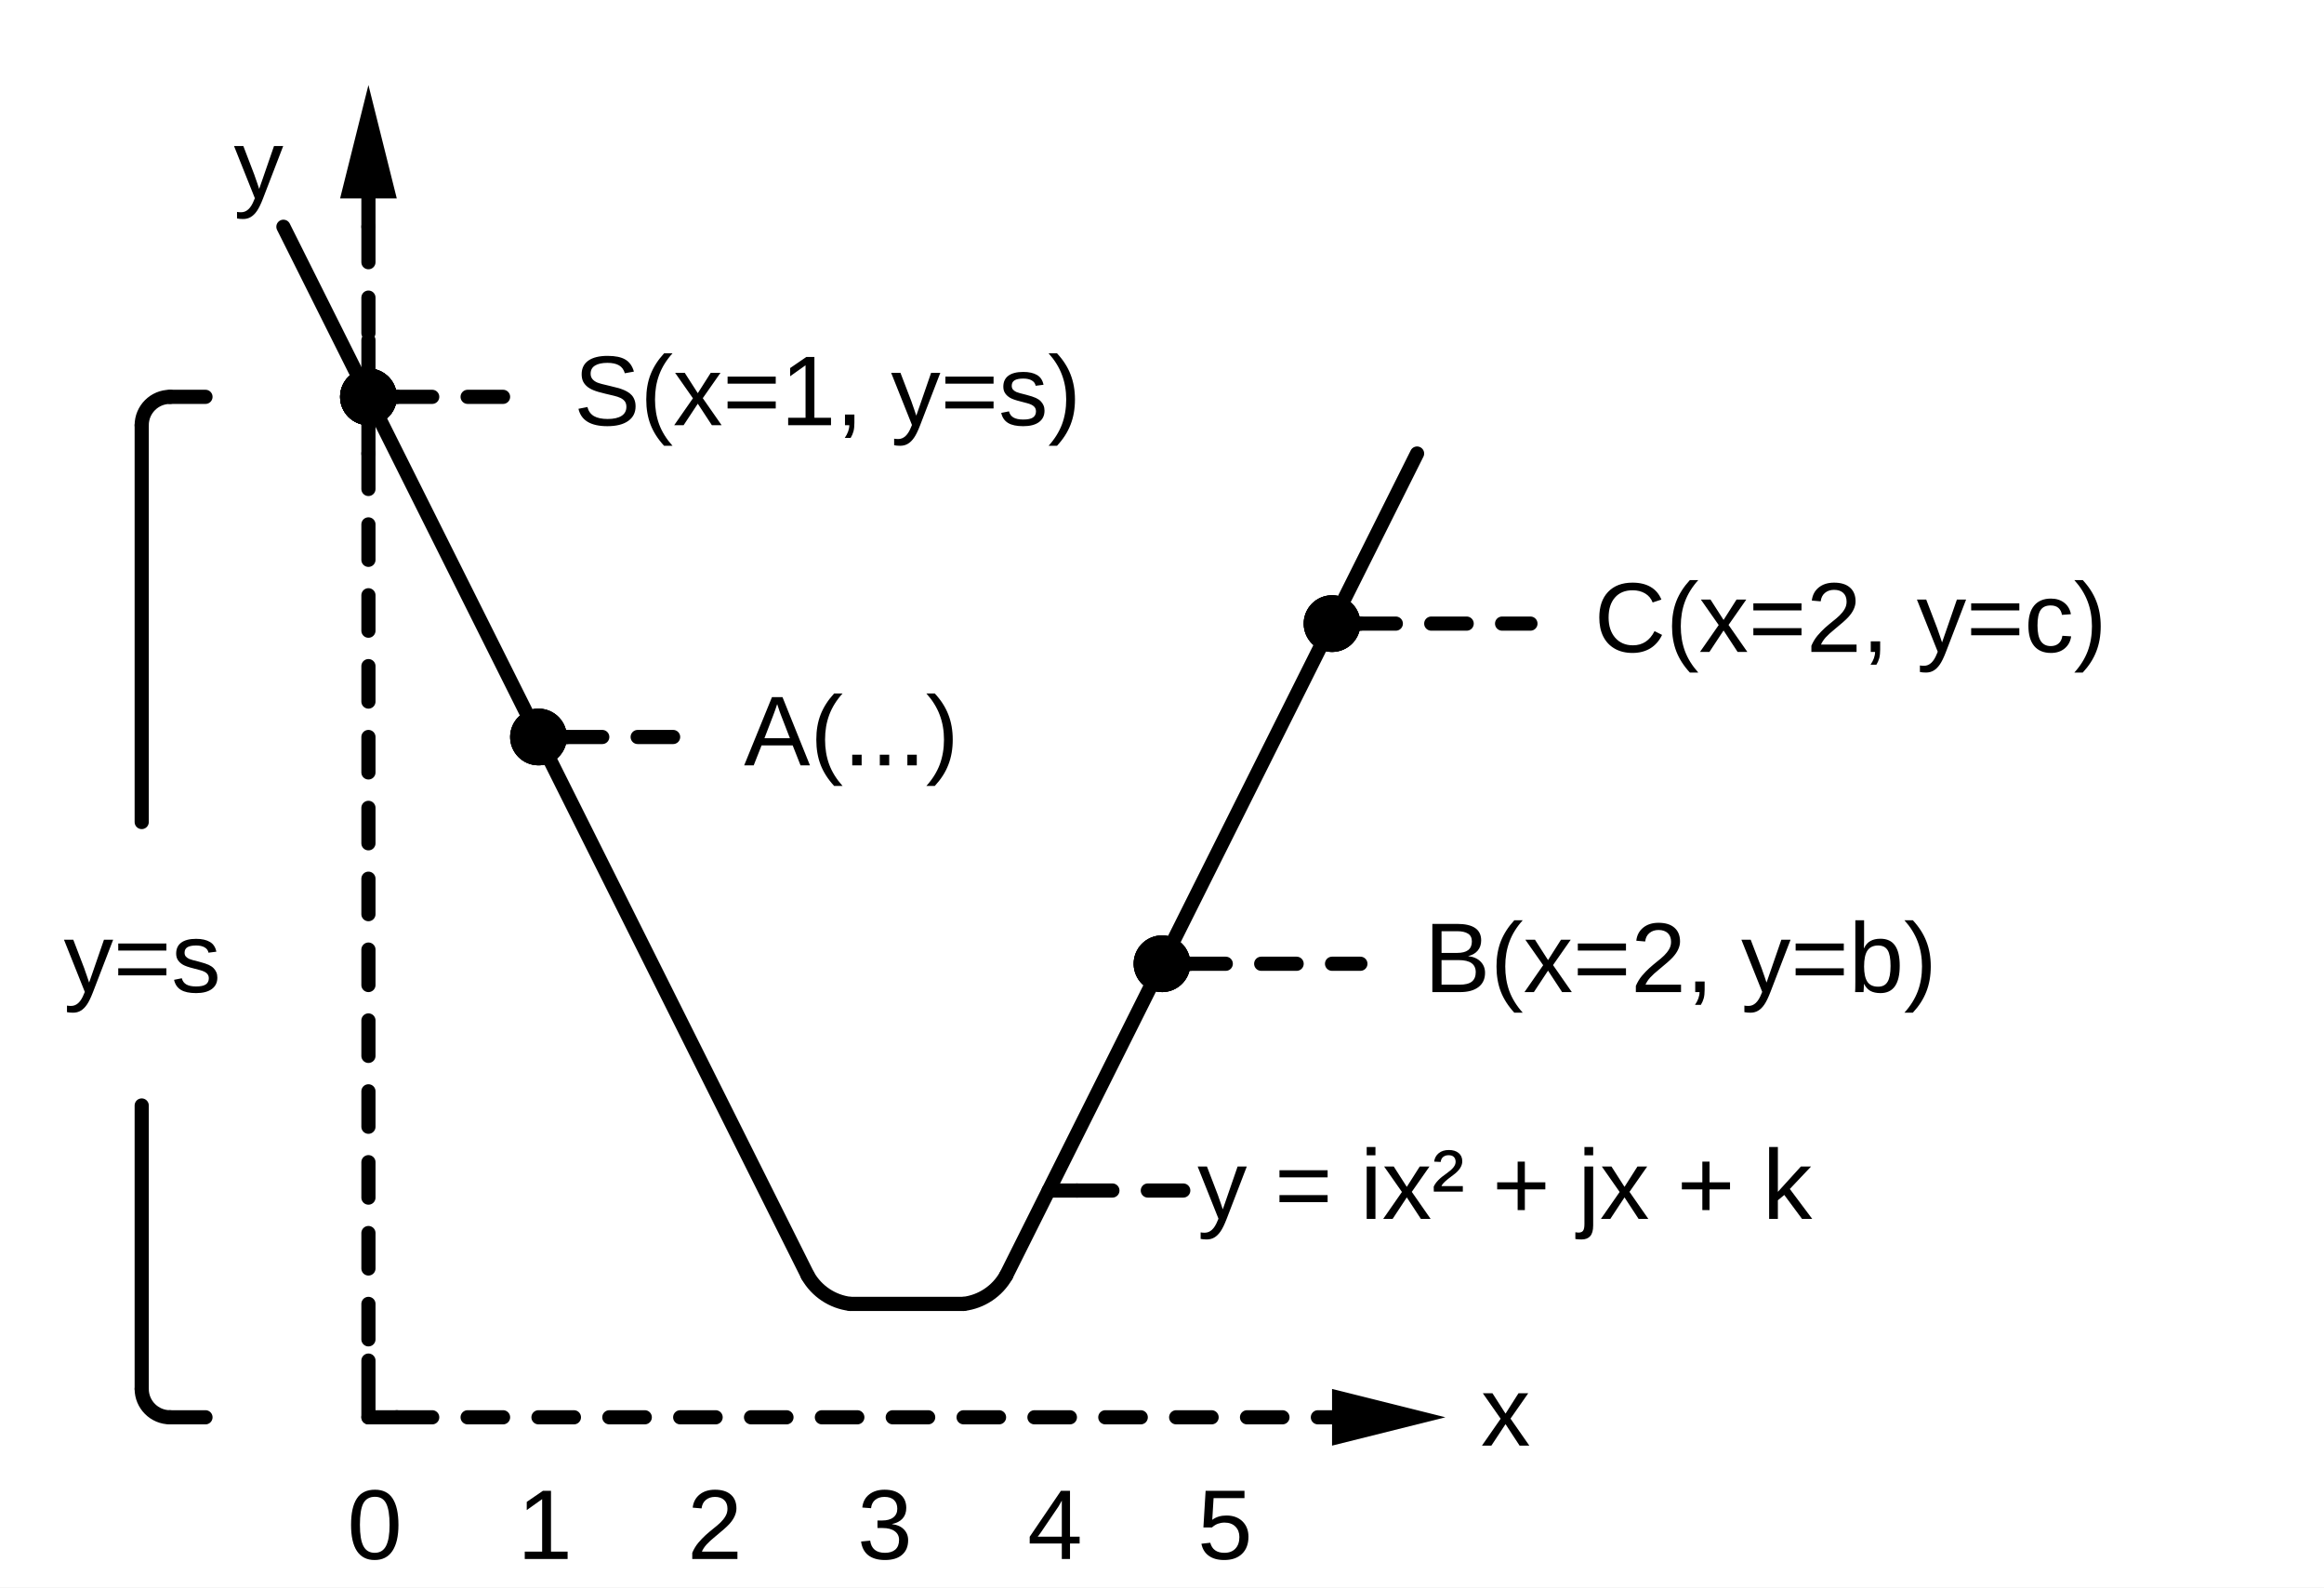
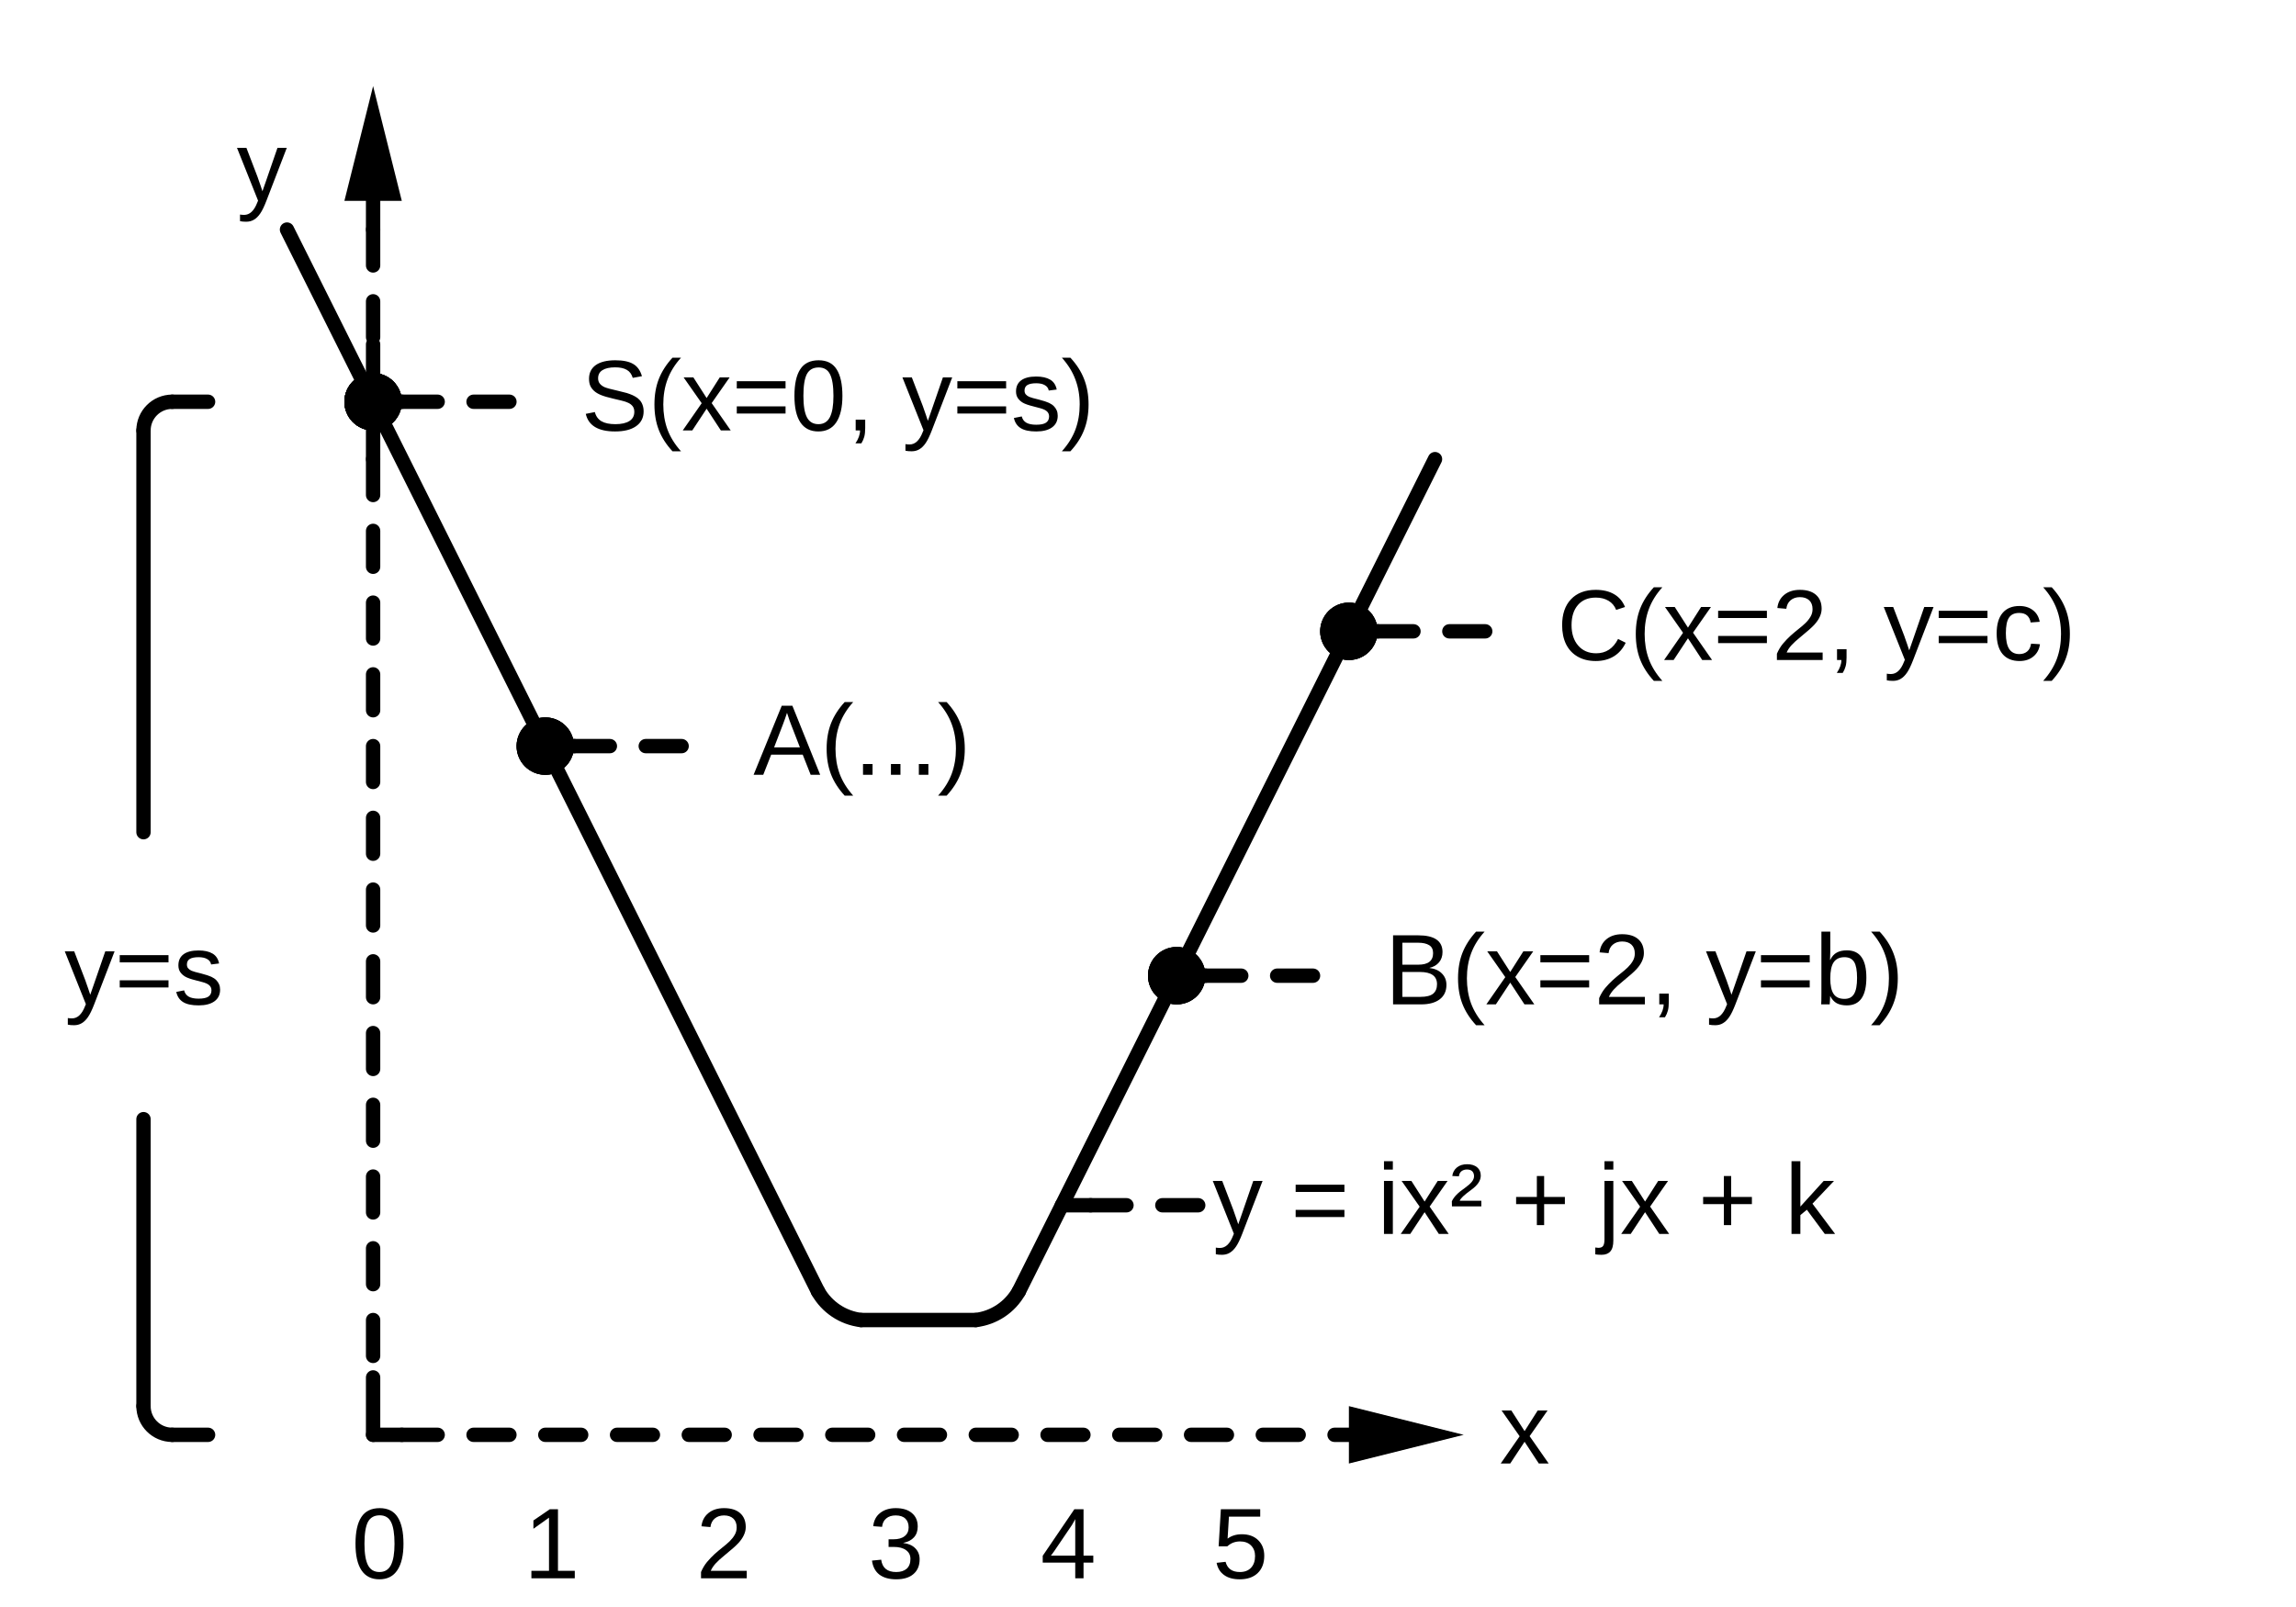
- <svg xmlns="http://www.w3.org/2000/svg" class="bob" font-family="arial" font-size="14" height="224" width="328">
+ <svg xmlns="http://www.w3.org/2000/svg" class="bob" font-family="arial" font-size="14" height="224" width="320">
  <defs>
    <marker id="triangle" markerHeight="8" markerWidth="8" orient="auto" refX="4" refY="2" viewBox="0 0 8 4">
      <polygon class="fg_fill" points="0,0 0,4 8,2 0,0" />
    </marker>
    <marker id="clear_triangle" markerHeight="10" markerWidth="10" orient="auto" refX="1" refY="7" viewBox="0 0 20 14">
      <polygon class="bg_fill fg_stroke" points="2,2 2,12 18,7 2,2" />
    </marker>
    <marker id="circle" markerHeight="5" markerWidth="5" orient="auto" refX="10" refY="10" viewBox="0 0 20 20">
      <circle class="fg_fill" cx="10" cy="10" r="8" />
    </marker>
    <marker id="square" markerHeight="5" markerWidth="5" orient="auto" refX="10" refY="10" viewBox="0 0 20 20">
      <rect class="fg_fill" height="20" width="20" x="0" y="0" />
    </marker>
    <marker id="open_circle" markerHeight="10" markerWidth="10" orient="auto" refX="10" refY="10" viewBox="0 0 20 20">
      <circle class="bg_fill fg_stroke" cx="10" cy="10" r="4" />
    </marker>
    <marker id="big_open_circle" markerHeight="20" markerWidth="20" orient="auto" refX="20" refY="20" viewBox="0 0 40 40">
      <circle class="bg_fill fg_stroke" cx="20" cy="20" r="6" />
    </marker>
  </defs>
  <style type="text/css">

rect.backdrop {
    fill: white;
}

.fg_fill {
    fill: black;
}


.bg_fill {
    fill: white;
}

.fg_stroke {
    stroke: black;
    stroke-width: 2;
}

.no_fill {
    fill: none;
}

.dashed {
    stroke-dasharray: 5;
}


text{
    fill: black;
}

line, path {
    stroke-linecap: round;
    stroke-linejoin: miter;
    stroke-opacity: 1;
    fill-opacity: 1;
}




tspan.head{
    fill: none;
    stroke: none;
}
    
</style>
-   <rect class="backdrop" height="224" width="328" x="0" y="0" />
+   <rect class="backdrop" height="224" width="320" x="0" y="0" />
  <g>
    <line class="fg_stroke" x1="20" x2="20" y1="60" y2="116" />
    <path class="fg_stroke no_fill" d="M 24 56 A 4 4 0 0 0 20 60" />
  </g>
  <g>
    <line class="fg_stroke" x1="20" x2="20" y1="156" y2="196" />
    <path class="fg_stroke no_fill" d="M 20 196 A 4 4 0 0 0 24 200" />
  </g>
  <g>
    <line class="fg_stroke" marker-end="url(#circle)" x1="40" x2="52" y1="32" y2="56" />
    <line class="fg_stroke" marker-start="url(#circle)" x1="52" x2="52" y1="56" y2="48" />
    <line class="fg_stroke" marker-start="url(#circle)" x1="52" x2="52" y1="56" y2="64" />
    <line class="fg_stroke" marker-start="url(#circle)" x1="52" x2="56" y1="56" y2="56" />
    <line class="fg_stroke" marker-end="url(#circle)" marker-start="url(#circle)" x1="52" x2="76" y1="56" y2="104" />
    <line class="fg_stroke" marker-start="url(#circle)" x1="76" x2="80" y1="104" y2="104" />
    <line class="fg_stroke" marker-start="url(#circle)" x1="76" x2="114" y1="104" y2="180" />
    <line class="fg_stroke dashed" x1="52" x2="52" y1="32" y2="48" />
    <line class="fg_stroke dashed" x1="52" x2="52" y1="64" y2="192" />
    <line class="fg_stroke dashed" x1="56" x2="72" y1="56" y2="56" />
    <line class="fg_stroke dashed" x1="80" x2="96" y1="104" y2="104" />
    <path class="fg_stroke no_fill" d="M 114 180 A 8 8 0 0 0 120 184" />
  </g>
  <g>
    <line class="fg_stroke" marker-end="url(#triangle)" x1="52" x2="52" y1="32" y2="20" />
  </g>
  <g>
    <line class="fg_stroke" x1="52" x2="52" y1="200" y2="192" />
    <line class="fg_stroke" x1="52" x2="56" y1="200" y2="200" />
    <line class="fg_stroke dashed" x1="56" x2="192" y1="200" y2="200" />
  </g>
  <g>
    <line class="fg_stroke" x1="120" x2="136" y1="184" y2="184" />
    <path class="fg_stroke no_fill" d="M 136 184 A 8 8 0 0 0 142 180" />
  </g>
  <g>
    <line class="fg_stroke" x1="152" x2="148" y1="168" y2="168" />
    <line class="fg_stroke dashed" x1="152" x2="168" y1="168" y2="168" />
  </g>
  <g>
    <line class="fg_stroke" marker-start="url(#circle)" x1="164" x2="142" y1="136" y2="180" />
    <line class="fg_stroke" marker-start="url(#circle)" x1="164" x2="168" y1="136" y2="136" />
    <line class="fg_stroke" marker-end="url(#circle)" marker-start="url(#circle)" x1="188" x2="164" y1="88" y2="136" />
    <line class="fg_stroke" marker-start="url(#circle)" x1="188" x2="192" y1="88" y2="88" />
    <line class="fg_stroke" marker-start="url(#circle)" x1="188" x2="200" y1="88" y2="64" />
-     <line class="fg_stroke dashed" x1="168" x2="192" y1="136" y2="136" />
-     <line class="fg_stroke dashed" x1="192" x2="216" y1="88" y2="88" />
+     <line class="fg_stroke dashed" x1="168" x2="184" y1="136" y2="136" />
+     <line class="fg_stroke dashed" x1="192" x2="208" y1="88" y2="88" />
  </g>
  <g>
    <line class="fg_stroke" marker-end="url(#triangle)" x1="192" x2="196" y1="200" y2="200" />
  </g>
  <g>
    <line class="fg_stroke dashed" x1="24" x2="32" y1="56" y2="56" />
  </g>
  <g>
    <line class="fg_stroke dashed" x1="24" x2="32" y1="200" y2="200" />
  </g>
  <g>
    <text class="fg_fill" x="9" y="140">
y=s
</text>
  </g>
  <g>
    <text class="fg_fill" x="33" y="28">
y
</text>
  </g>
  <g>
    <text class="fg_fill" x="49" y="220">
0
</text>
  </g>
  <g>
    <text class="fg_fill" x="73" y="220">
1
</text>
  </g>
  <g>
    <text class="fg_fill" x="81" y="60">
- S(x=1, y=s)
+ S(x=0, y=s)
</text>
  </g>
  <g>
    <text class="fg_fill" x="97" y="220">
2
</text>
  </g>
  <g>
    <text class="fg_fill" x="105" y="108">
A(...)
</text>
  </g>
  <g>
    <text class="fg_fill" x="121" y="220">
3
</text>
  </g>
  <g>
    <text class="fg_fill" x="145" y="220">
4
</text>
  </g>
  <g>
    <text class="fg_fill" x="169" y="172">
y = ix² + jx + k
</text>
  </g>
  <g>
    <text class="fg_fill" x="169" y="220">
5
</text>
  </g>
  <g>
-     <text class="fg_fill" x="201" y="140">
+     <text class="fg_fill" x="193" y="140">
B(x=2, y=b)
</text>
  </g>
  <g>
    <text class="fg_fill" x="209" y="204">
x
</text>
  </g>
  <g>
-     <text class="fg_fill" x="225" y="92">
+     <text class="fg_fill" x="217" y="92">
C(x=2, y=c)
</text>
  </g>
</svg>
